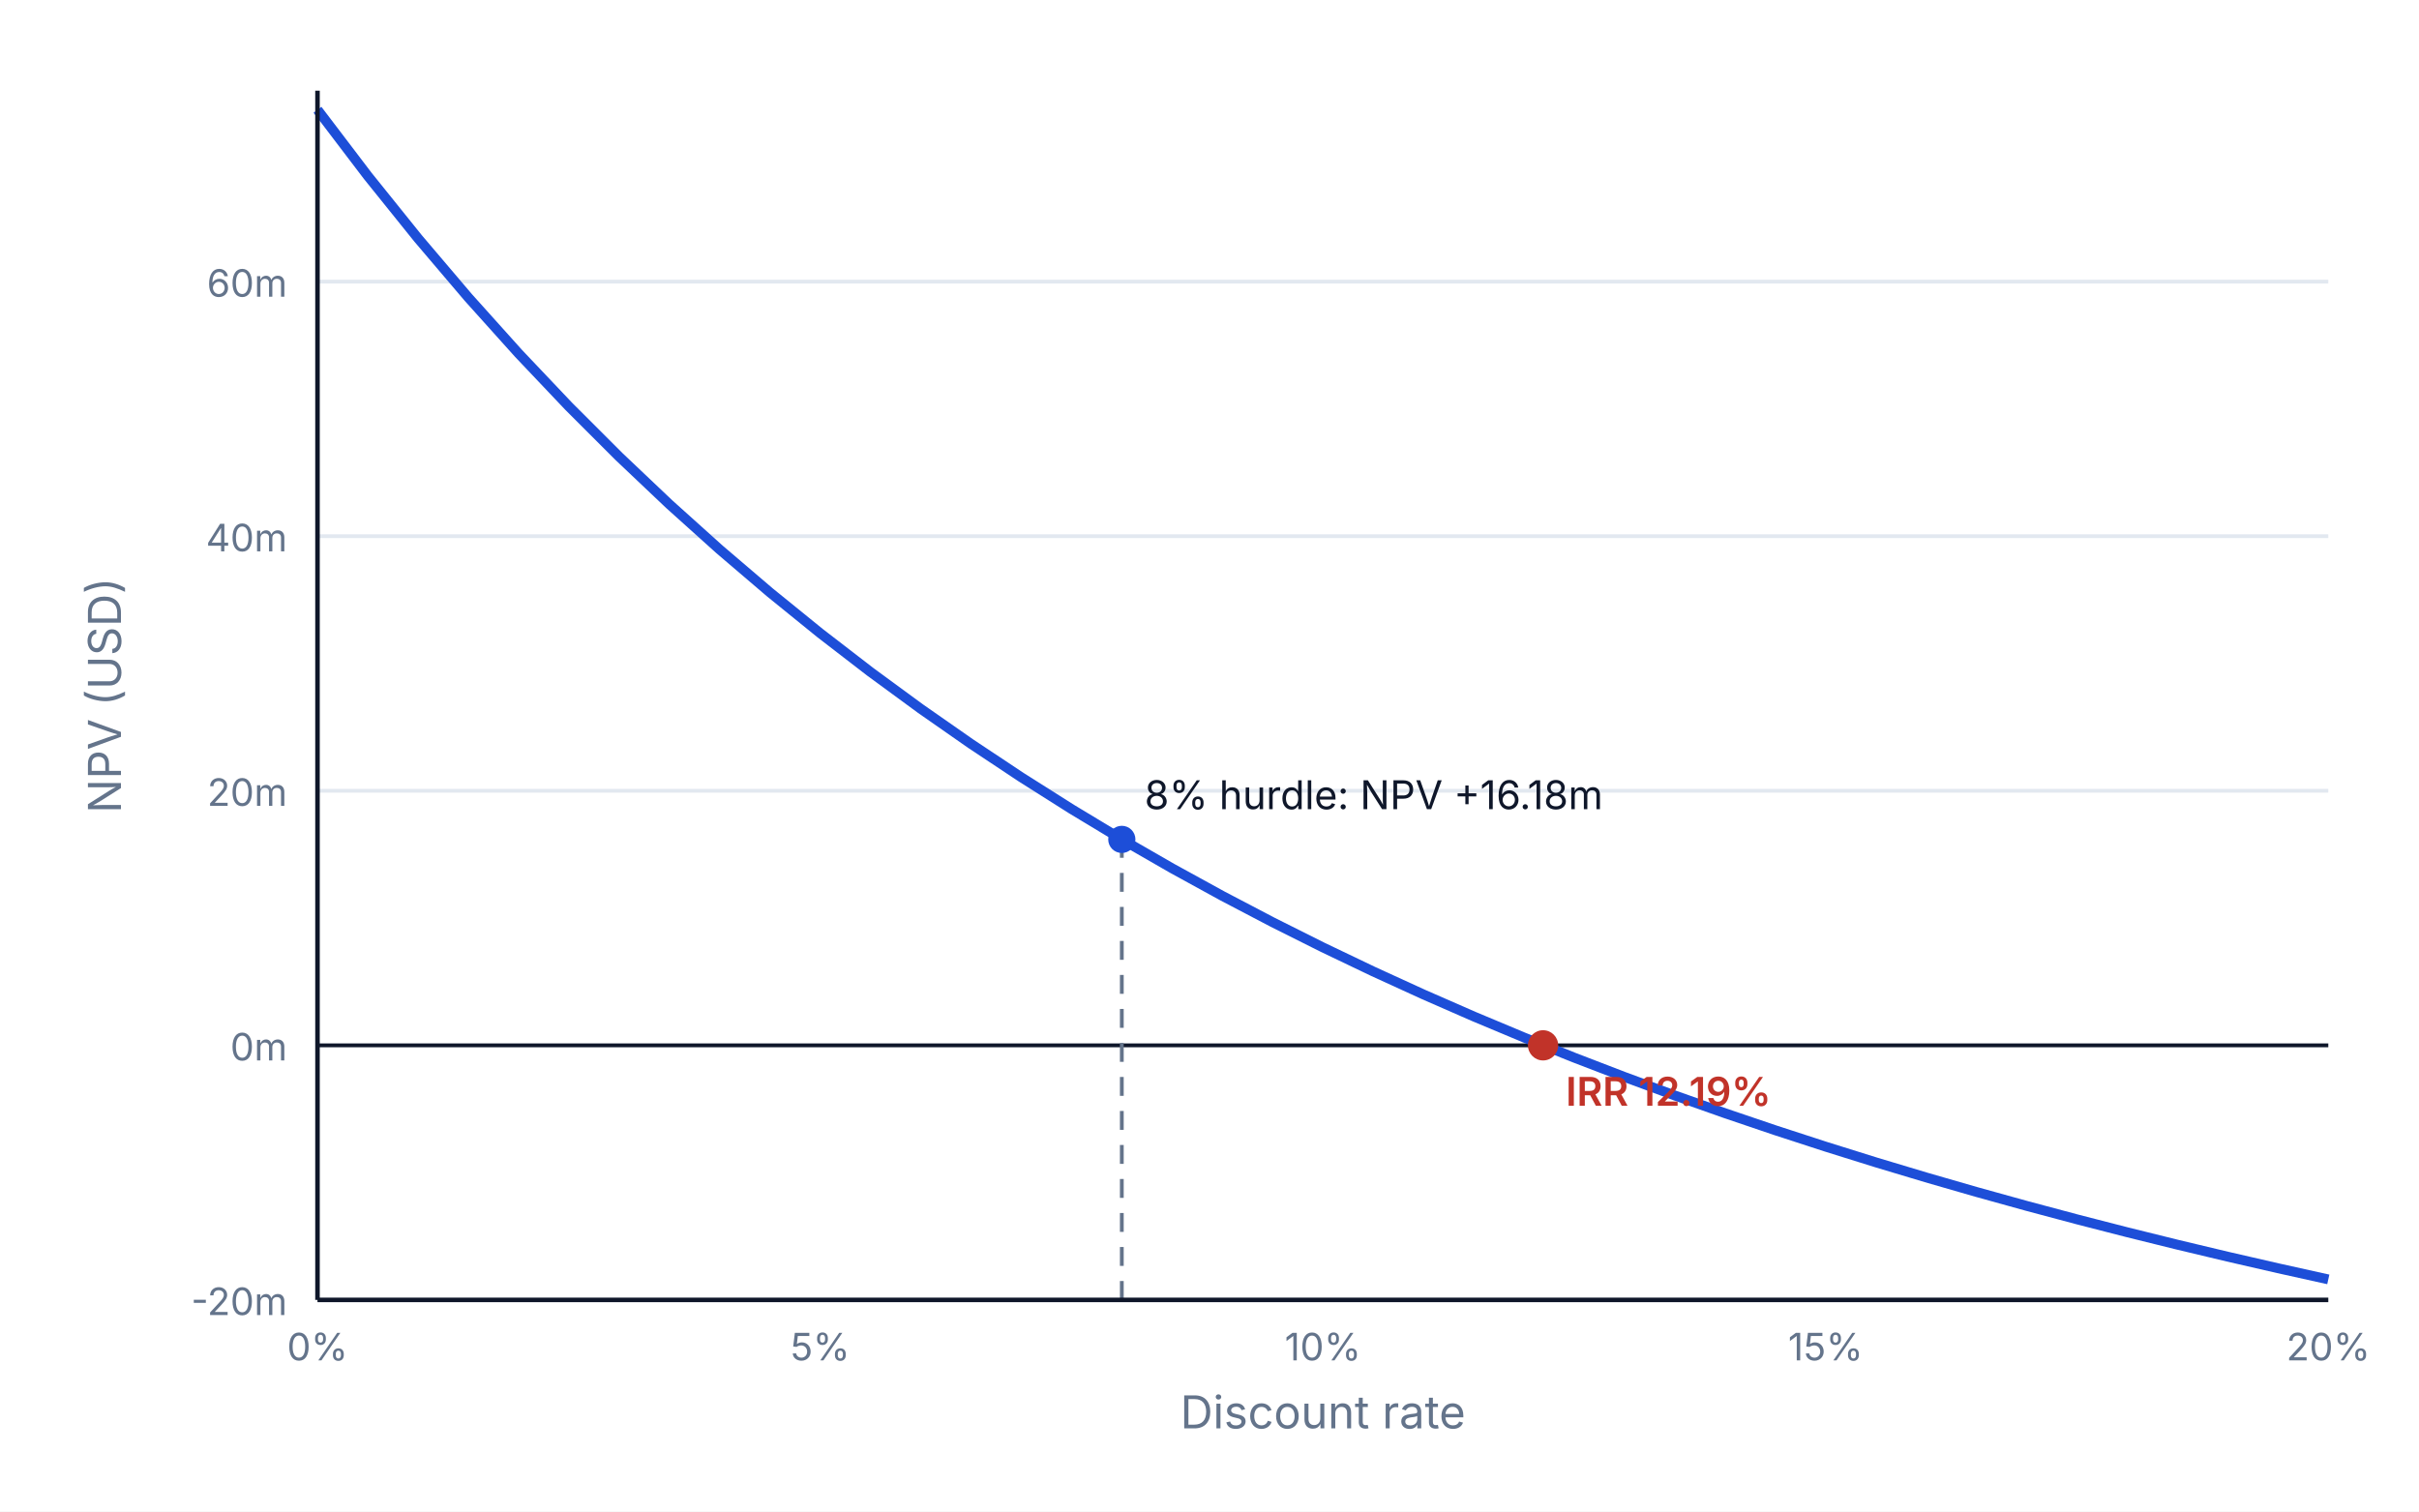
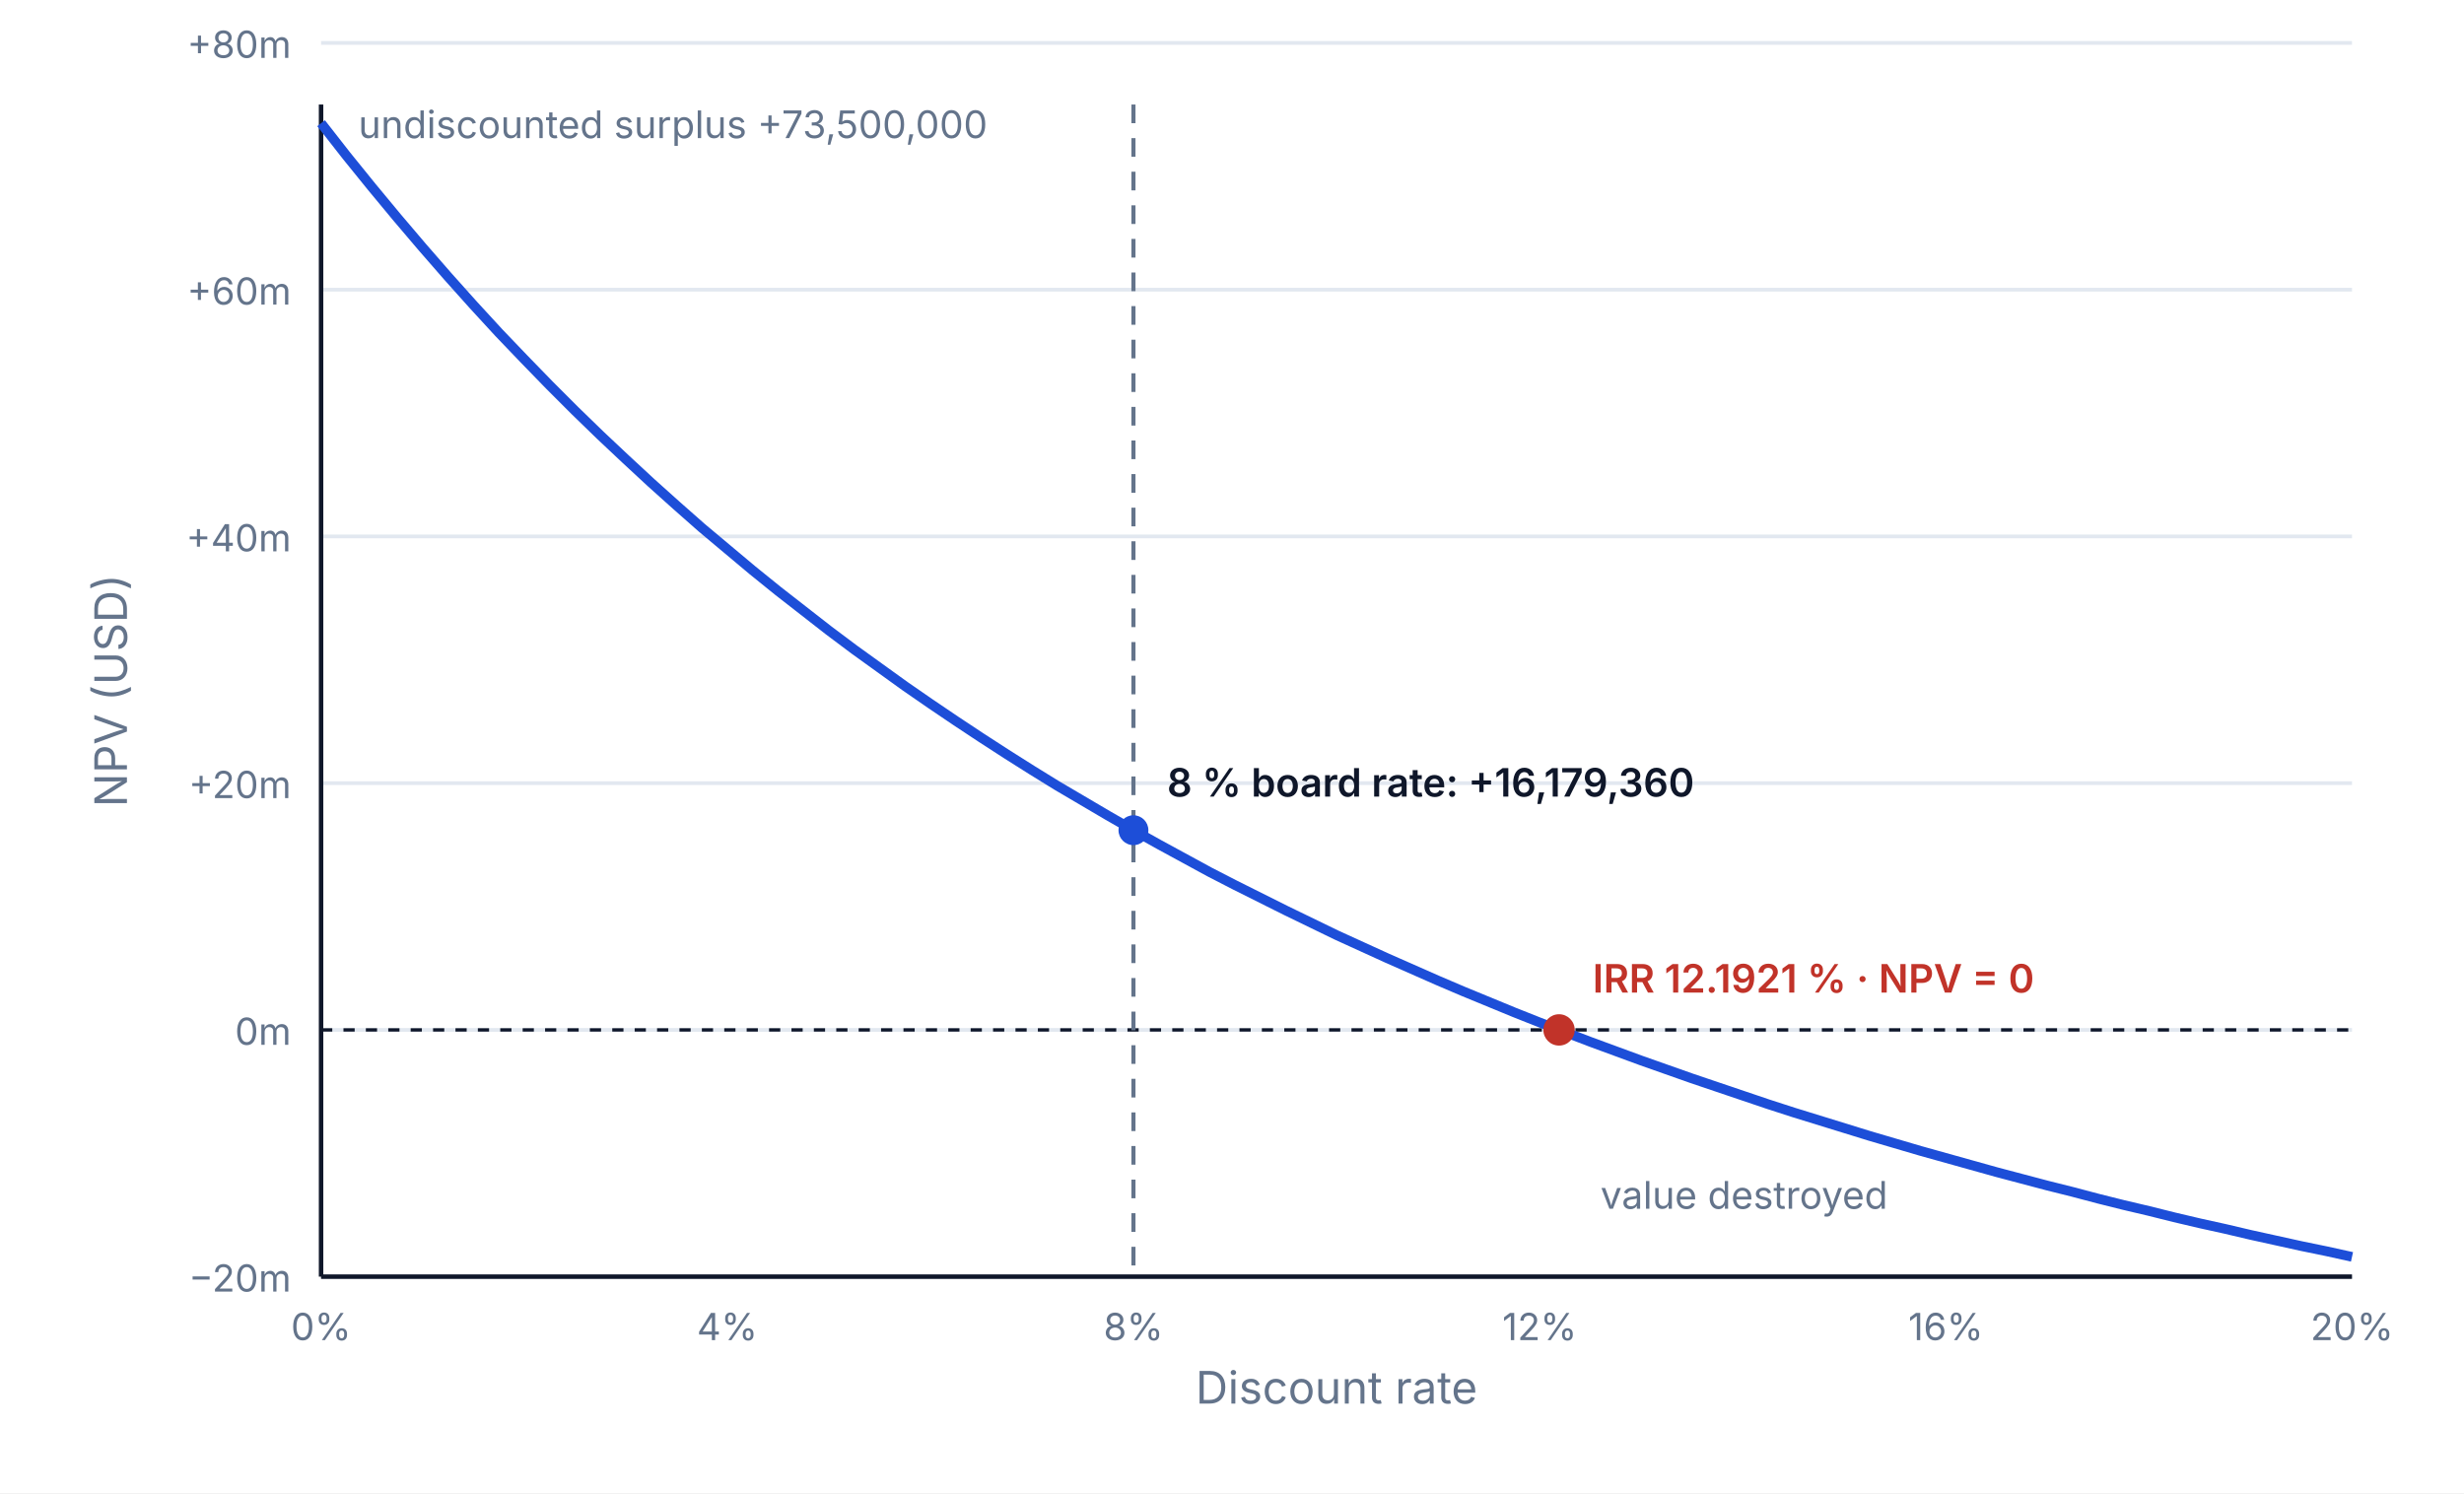
- <svg xmlns="http://www.w3.org/2000/svg" viewBox="0 0 640 400" font-family="Inter, Helvetica, Arial, sans-serif">
-   <rect width="640" height="400" fill="white" />
-   <line x1="84" y1="344.0" x2="616" y2="344.0" stroke="#E2E8F0" />
-   <text x="76" y="348.0" font-size="10" fill="#64748B" text-anchor="end">-20m</text>
-   <line x1="84" y1="276.632" x2="616" y2="276.632" stroke="#E2E8F0" />
-   <text x="76" y="280.632" font-size="10" fill="#64748B" text-anchor="end">0m</text>
-   <line x1="84" y1="209.263" x2="616" y2="209.263" stroke="#E2E8F0" />
-   <text x="76" y="213.263" font-size="10" fill="#64748B" text-anchor="end">20m</text>
-   <line x1="84" y1="141.895" x2="616" y2="141.895" stroke="#E2E8F0" />
-   <text x="76" y="145.895" font-size="10" fill="#64748B" text-anchor="end">40m</text>
-   <line x1="84" y1="74.526" x2="616" y2="74.526" stroke="#E2E8F0" />
-   <text x="76" y="78.526" font-size="10" fill="#64748B" text-anchor="end">60m</text>
-   <line x1="84" y1="276.632" x2="616" y2="276.632" stroke="#0F172A" stroke-width="1" />
-   <polyline points="84.0,29.053 97.3,46.542 110.6,63.077 123.9,78.721 137.2,93.529 150.5,107.556 163.8,120.85 177.1,133.457 190.4,145.419 203.7,156.777 217.0,167.566 230.3,177.821 243.6,187.574 256.9,196.855 270.2,205.691 283.5,214.109 296.8,222.133 310.1,229.785 323.4,237.086 336.7,244.056 350.0,250.715 363.3,257.078 376.6,263.162 389.9,268.983 403.2,274.554 416.5,279.89 429.8,285.002 443.1,289.902 456.4,294.601 469.7,299.11 483,303.439 496.3,307.596 509.6,311.591 522.9,315.43 536.2,319.123 549.5,322.676 562.8,326.097 576.1,329.39 589.4,332.564 602.7,335.622 616.0,338.571" fill="none" stroke="#1D4ED8" stroke-width="2.6" />
-   <line x1="296.8" y1="344.0" x2="296.8" y2="222.131" stroke="#64748B" stroke-dasharray="5 4" />
-   <circle cx="296.8" cy="222.131" r="3.6" fill="#1D4ED8" />
-   <text x="302.8" y="214.131" font-size="10.5" fill="#0F172A">8% hurdle: NPV +16.18m</text>
-   <circle cx="408.254" cy="276.632" r="4" fill="#C13329" />
-   <text x="414.254" y="292.632" font-size="10.5" font-weight="600" fill="#C13329">IRR 12.19%</text>
-   <line x1="84" y1="344" x2="616" y2="344" stroke="#0F172A" stroke-width="1.2" />
-   <line x1="84" y1="24" x2="84" y2="344" stroke="#0F172A" stroke-width="1.2" />
-   <text x="350.0" y="378" font-size="12" fill="#64748B" text-anchor="middle">Discount rate</text>
-   <text x="32" y="184.0" font-size="12" fill="#64748B" text-anchor="middle" transform="rotate(-90 32 184.0)">NPV (USD)</text>
-   <text x="84.0" y="360" font-size="10" fill="#64748B" text-anchor="middle">0%</text>
-   <text x="217.0" y="360" font-size="10" fill="#64748B" text-anchor="middle">5%</text>
-   <text x="350.0" y="360" font-size="10" fill="#64748B" text-anchor="middle">10%</text>
-   <text x="483" y="360" font-size="10" fill="#64748B" text-anchor="middle">15%</text>
-   <text x="616.0" y="360" font-size="10" fill="#64748B" text-anchor="middle">20%</text>
+ <svg xmlns="http://www.w3.org/2000/svg" viewBox="0 0 660 400" font-family="Inter, Helvetica, Arial, sans-serif">
+   <rect width="660" height="400" fill="white" />
+   <line x1="86" y1="342.0" x2="630" y2="342.0" stroke="#E2E8F0" />
+   <text x="78" y="346.0" font-size="10" fill="#64748B" text-anchor="end">−20m</text>
+   <line x1="86" y1="275.9" x2="630" y2="275.9" stroke="#E2E8F0" />
+   <text x="78" y="279.9" font-size="10" fill="#64748B" text-anchor="end">0m</text>
+   <line x1="86" y1="209.8" x2="630" y2="209.8" stroke="#E2E8F0" />
+   <text x="78" y="213.8" font-size="10" fill="#64748B" text-anchor="end">+20m</text>
+   <line x1="86" y1="143.7" x2="630" y2="143.7" stroke="#E2E8F0" />
+   <text x="78" y="147.7" font-size="10" fill="#64748B" text-anchor="end">+40m</text>
+   <line x1="86" y1="77.6" x2="630" y2="77.6" stroke="#E2E8F0" />
+   <text x="78" y="81.6" font-size="10" fill="#64748B" text-anchor="end">+60m</text>
+   <line x1="86" y1="11.5" x2="630" y2="11.5" stroke="#E2E8F0" />
+   <text x="78" y="15.5" font-size="10" fill="#64748B" text-anchor="end">+80m</text>
+   <line x1="86" y1="342" x2="630" y2="342" stroke="#0F172A" stroke-width="1.2" />
+   <line x1="86" y1="28" x2="86" y2="342" stroke="#0F172A" stroke-width="1.2" />
+   <text x="358.0" y="376" font-size="12" fill="#64748B" text-anchor="middle">Discount rate</text>
+   <text x="34" y="185.0" font-size="12" fill="#64748B" text-anchor="middle" transform="rotate(-90 34 185.0)">NPV (USD)</text>
+   <text x="86.0" y="359" font-size="10" fill="#64748B" text-anchor="middle">0%</text>
+   <text x="194.8" y="359" font-size="10" fill="#64748B" text-anchor="middle">4%</text>
+   <text x="303.6" y="359" font-size="10" fill="#64748B" text-anchor="middle">8%</text>
+   <text x="412.4" y="359" font-size="10" fill="#64748B" text-anchor="middle">12%</text>
+   <text x="521.2" y="359" font-size="10" fill="#64748B" text-anchor="middle">16%</text>
+   <text x="630.0" y="359" font-size="10" fill="#64748B" text-anchor="middle">20%</text>
+   <line x1="86" y1="275.9" x2="630" y2="275.9" stroke="#0F172A" stroke-width="0.9" stroke-dasharray="3 3" />
+   <polyline points="86.0,33.0 92.8,41.7 99.6,50.1 106.4,58.3 113.2,66.3 120.0,74.1 126.8,81.7 133.6,89.1 140.4,96.2 147.2,103.2 154.0,110.0 160.8,116.6 167.6,123.0 174.4,129.3 181.2,135.4 188.0,141.4 194.8,147.1 201.6,152.8 208.4,158.3 215.2,163.6 222.0,168.9 228.8,174.0 235.6,178.9 242.4,183.8 249.2,188.5 256.0,193.1 262.8,197.6 269.6,202.0 276.4,206.3 283.2,210.5 290.0,214.5 296.8,218.5 303.6,222.4 310.4,226.2 317.2,229.9 324.0,233.6 330.8,237.1 337.6,240.5 344.4,243.9 351.2,247.2 358.0,250.5 364.8,253.6 371.6,256.7 378.4,259.7 385.2,262.7 392.0,265.6 398.8,268.4 405.6,271.2 412.4,273.9 419.2,276.5 426.0,279.1 432.8,281.6 439.6,284.1 446.4,286.5 453.2,288.9 460.0,291.2 466.8,293.5 473.6,295.8 480.4,298.0 487.2,300.1 494.0,302.2 500.8,304.3 507.6,306.3 514.4,308.3 521.2,310.2 528.0,312.1 534.8,314.0 541.6,315.8 548.4,317.6 555.2,319.3 562.0,321.1 568.8,322.8 575.6,324.4 582.4,326.1 589.2,327.7 596.0,329.2 602.8,330.8 609.6,332.3 616.4,333.8 623.2,335.2 630.0,336.7" fill="none" stroke="#1D4ED8" stroke-width="2.6" />
+   <line x1="303.6" y1="28" x2="303.6" y2="342" stroke="#64748B" stroke-width="1.1" stroke-dasharray="5 4" />
+   <circle cx="303.6" cy="222.4" r="4" fill="#1D4ED8" />
+   <text x="312.6" y="213.4" font-size="10.5" fill="#0F172A" font-weight="600">8 % board rate: +16,179,360</text>
+   <circle cx="417.6" cy="275.9" r="4.2" fill="#C13329" />
+   <text x="426.6" y="265.9" font-size="10.5" fill="#C13329" font-weight="600">IRR 12.1921 % · NPV = 0</text>
+   <text x="96" y="37.0" font-size="10.2" fill="#64748B">undiscounted surplus +73,500,000</text>
+   <text x="428.7" y="323.8" font-size="10.2" fill="#64748B">value destroyed</text>
</svg>
